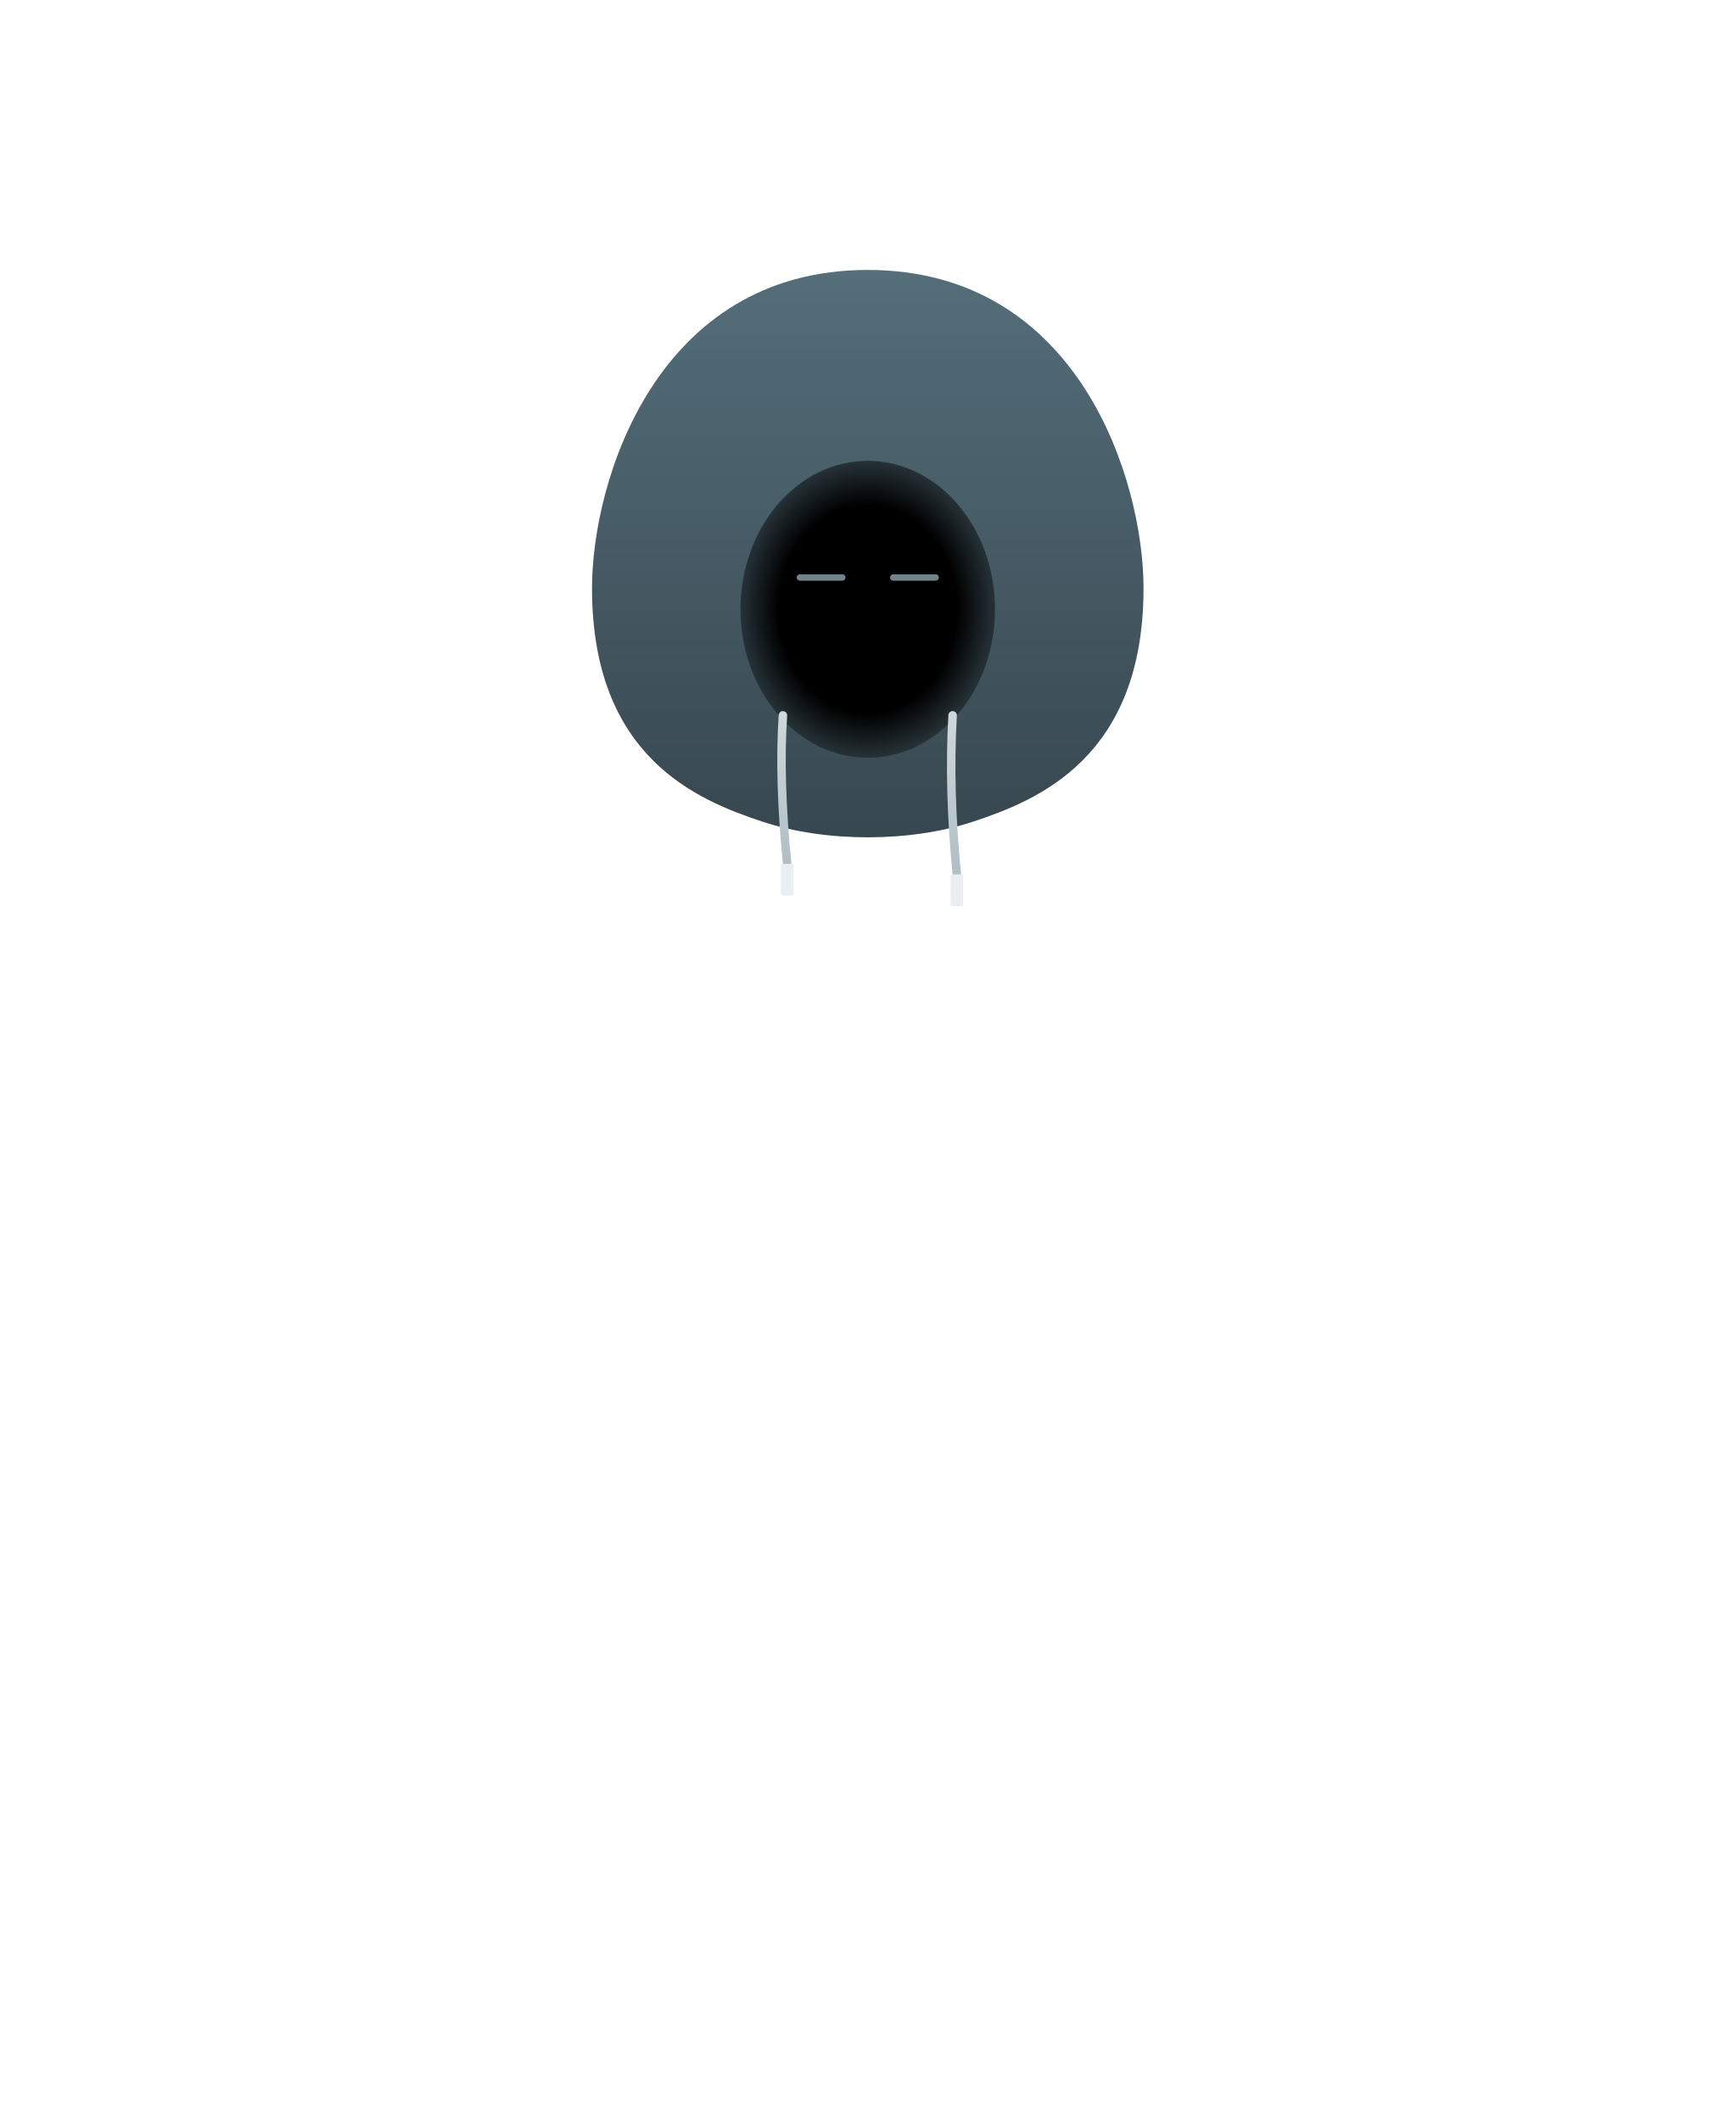
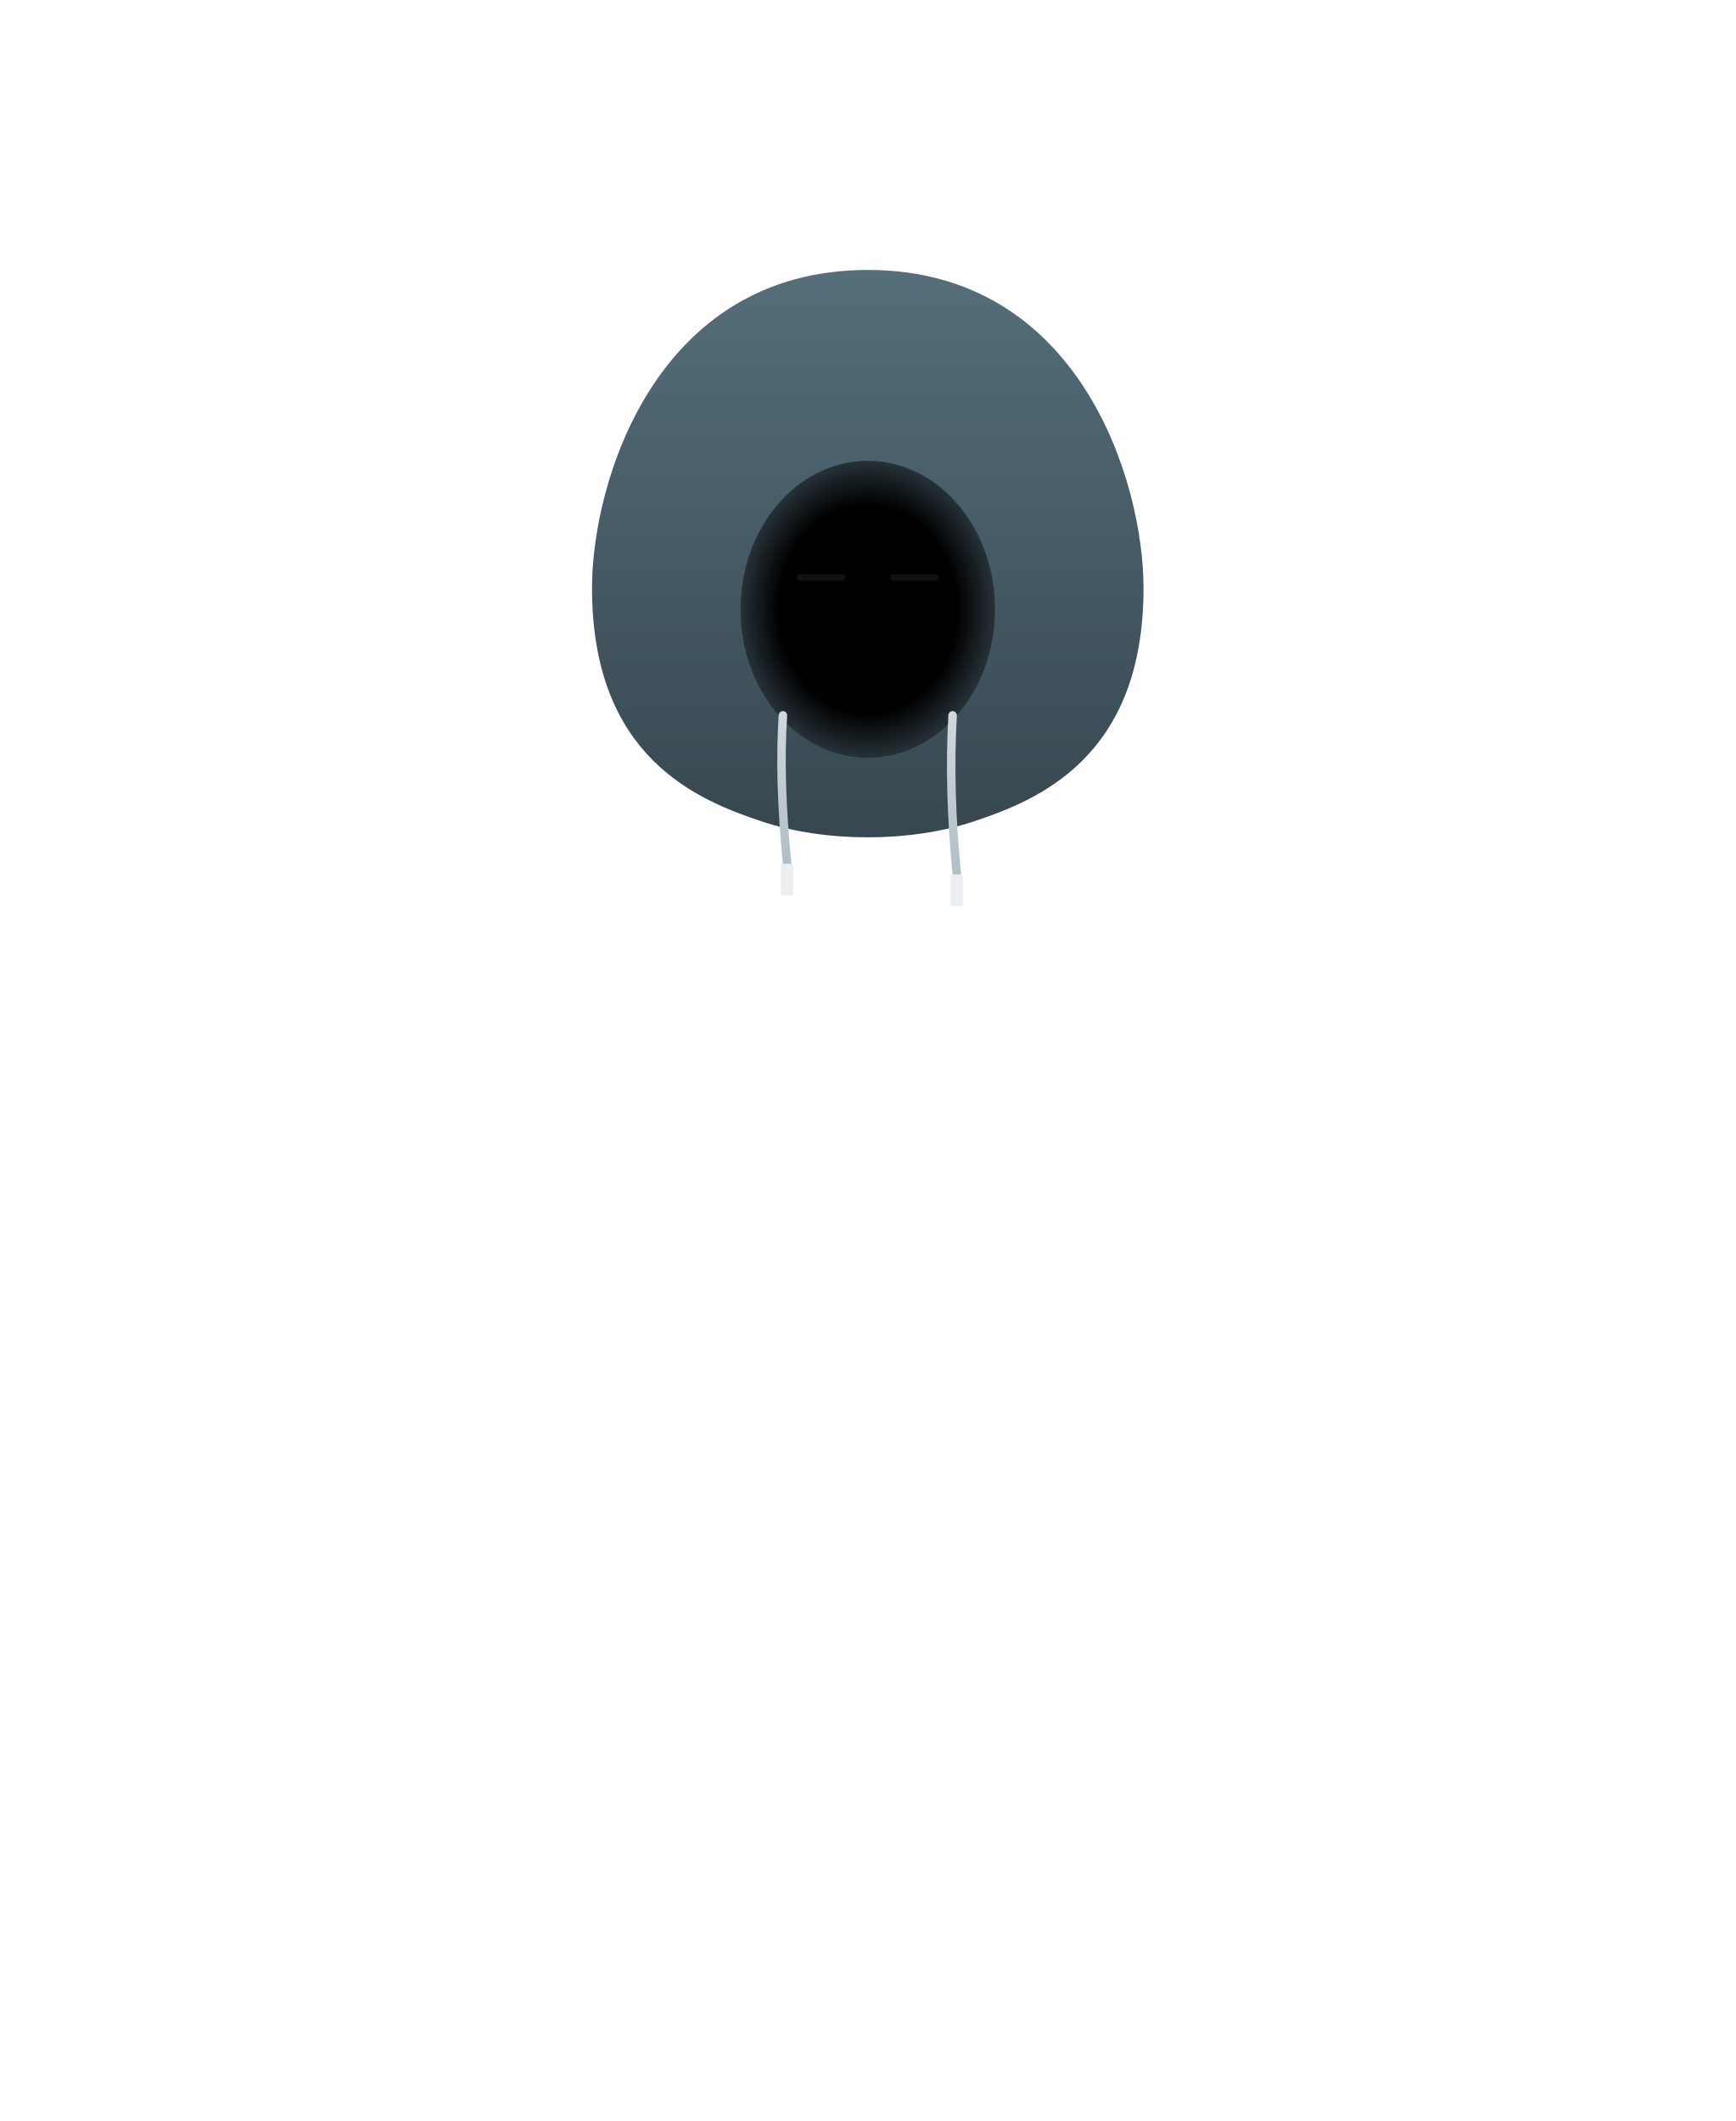
<svg xmlns="http://www.w3.org/2000/svg" viewBox="0 0 180 220">
  <defs>
    <linearGradient id="hoodieCommon" x1="0%" y1="0%" x2="0%" y2="100%">
      <stop offset="0%" stop-color="#546E7A" />
      <stop offset="100%" stop-color="#37474F" />
    </linearGradient>
    <linearGradient id="stringGradCommon" x1="0" y1="0" x2="0" y2="1">
      <stop offset="0%" stop-color="#CFD8DC" />
      <stop offset="100%" stop-color="#B0BEC5" />
    </linearGradient>
    <radialGradient id="faceShadow" cx="50%" cy="50%" r="50%">
      <stop offset="70%" stop-color="#000000" />
      <stop offset="100%" stop-color="#263238" />
    </radialGradient>
  </defs>
  <g transform="translate(90, 61) scale(0.22)">
    <path d="M0 -150 C-100 -150 -130 -50 -130 0 C-130 80 -80 100 -50 110 C-20 120 20 120 50 110 C80 100 130 80 130 0 C130 -50 100 -150 0 -150 Z" fill="url(#hoodieCommon)" />
    <ellipse cx="0" cy="10" rx="60" ry="70" fill="url(#faceShadow)" />
    <g transform="translate(0, -5)">
      <g transform="translate(-22, 0)">
-         <path d="M-10 0 L10 0" stroke="#90A4AE" stroke-width="3" stroke-linecap="round" opacity="0.8" />
+         <path d="M-10 0 L10 0" stroke="#212121" stroke-width="3" stroke-linecap="round" opacity="0.5" />
      </g>
      <g transform="translate(22, 0)">
-         <path d="M-10 0 L10 0" stroke="#90A4AE" stroke-width="3" stroke-linecap="round" opacity="0.8" />
+         <path d="M-10 0 L10 0" stroke="#212121" stroke-width="3" stroke-linecap="round" opacity="0.5" />
      </g>
    </g>
    <g transform="translate(0, 0)">
      <g>
        <path d="M-40 60 Q-42 90 -38 130" fill="none" stroke="url(#stringGradCommon)" stroke-width="4" stroke-linecap="round">
          <animate attributeName="d" values="M-40 60 Q-42 90 -38 130; M-40 60 Q-38 90 -40 130; M-40 60 Q-42 90 -38 130" dur="3s" repeatCount="indefinite" calcMode="spline" keySplines="0.4 0 0.2 1; 0.4 0 0.2 1" />
        </path>
        <rect x="-41" y="130" width="6" height="15" rx="1" fill="#ECEFF1">
          <animate attributeName="x" values="-41;-43;-41" dur="3s" repeatCount="indefinite" calcMode="spline" keySplines="0.4 0 0.2 1; 0.4 0 0.2 1" />
          <animateTransform attributeName="transform" type="rotate" values="3 -38 130; -3 -38 130; 3 -38 130" dur="3s" repeatCount="indefinite" />
        </rect>
      </g>
      <g>
        <path d="M40 60 Q38 95 42 135" fill="none" stroke="url(#stringGradCommon)" stroke-width="4" stroke-linecap="round">
          <animate attributeName="d" values="M40 60 Q38 95 42 135; M40 60 Q42 95 40 135; M40 60 Q38 95 42 135" dur="4s" repeatCount="indefinite" calcMode="spline" keySplines="0.4 0 0.2 1; 0.4 0 0.2 1" />
        </path>
        <rect x="39" y="135" width="6" height="15" rx="1" fill="#ECEFF1">
          <animate attributeName="x" values="39;37;39" dur="4s" repeatCount="indefinite" />
          <animateTransform attributeName="transform" type="rotate" values="-2 41 135; 2 41 135; -2 41 135" dur="4s" repeatCount="indefinite" />
        </rect>
      </g>
    </g>
  </g>
</svg>
